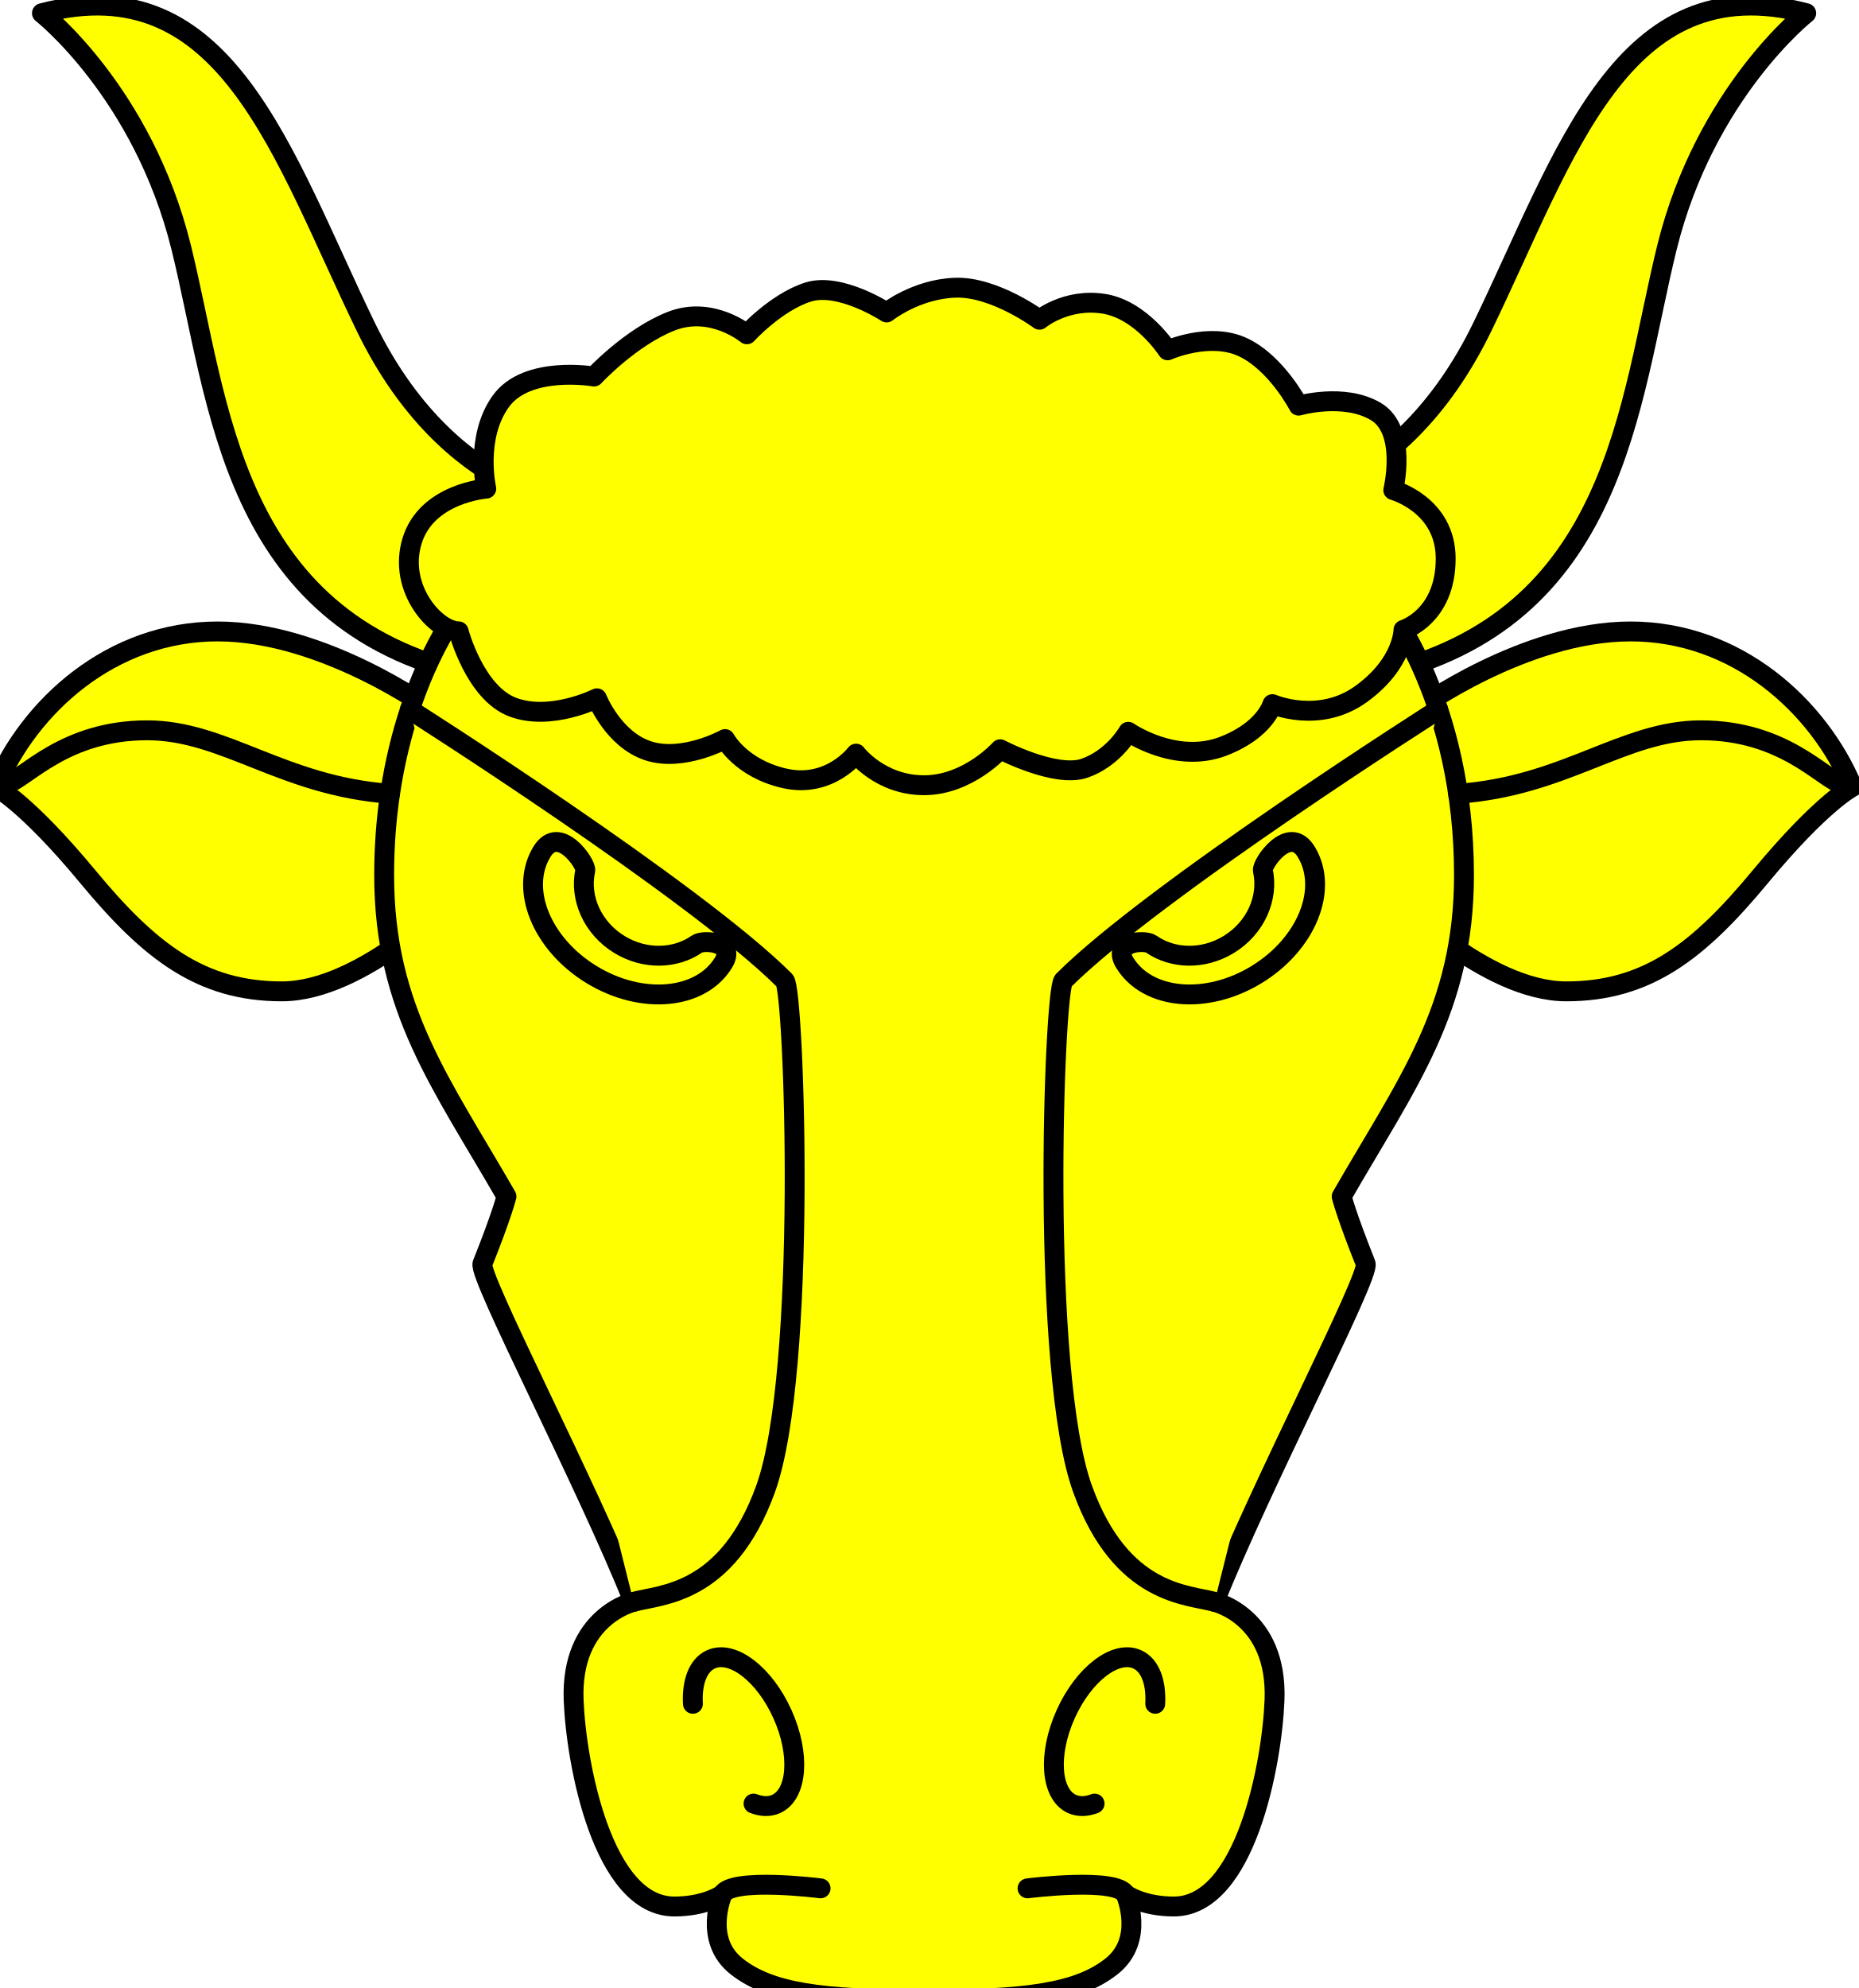
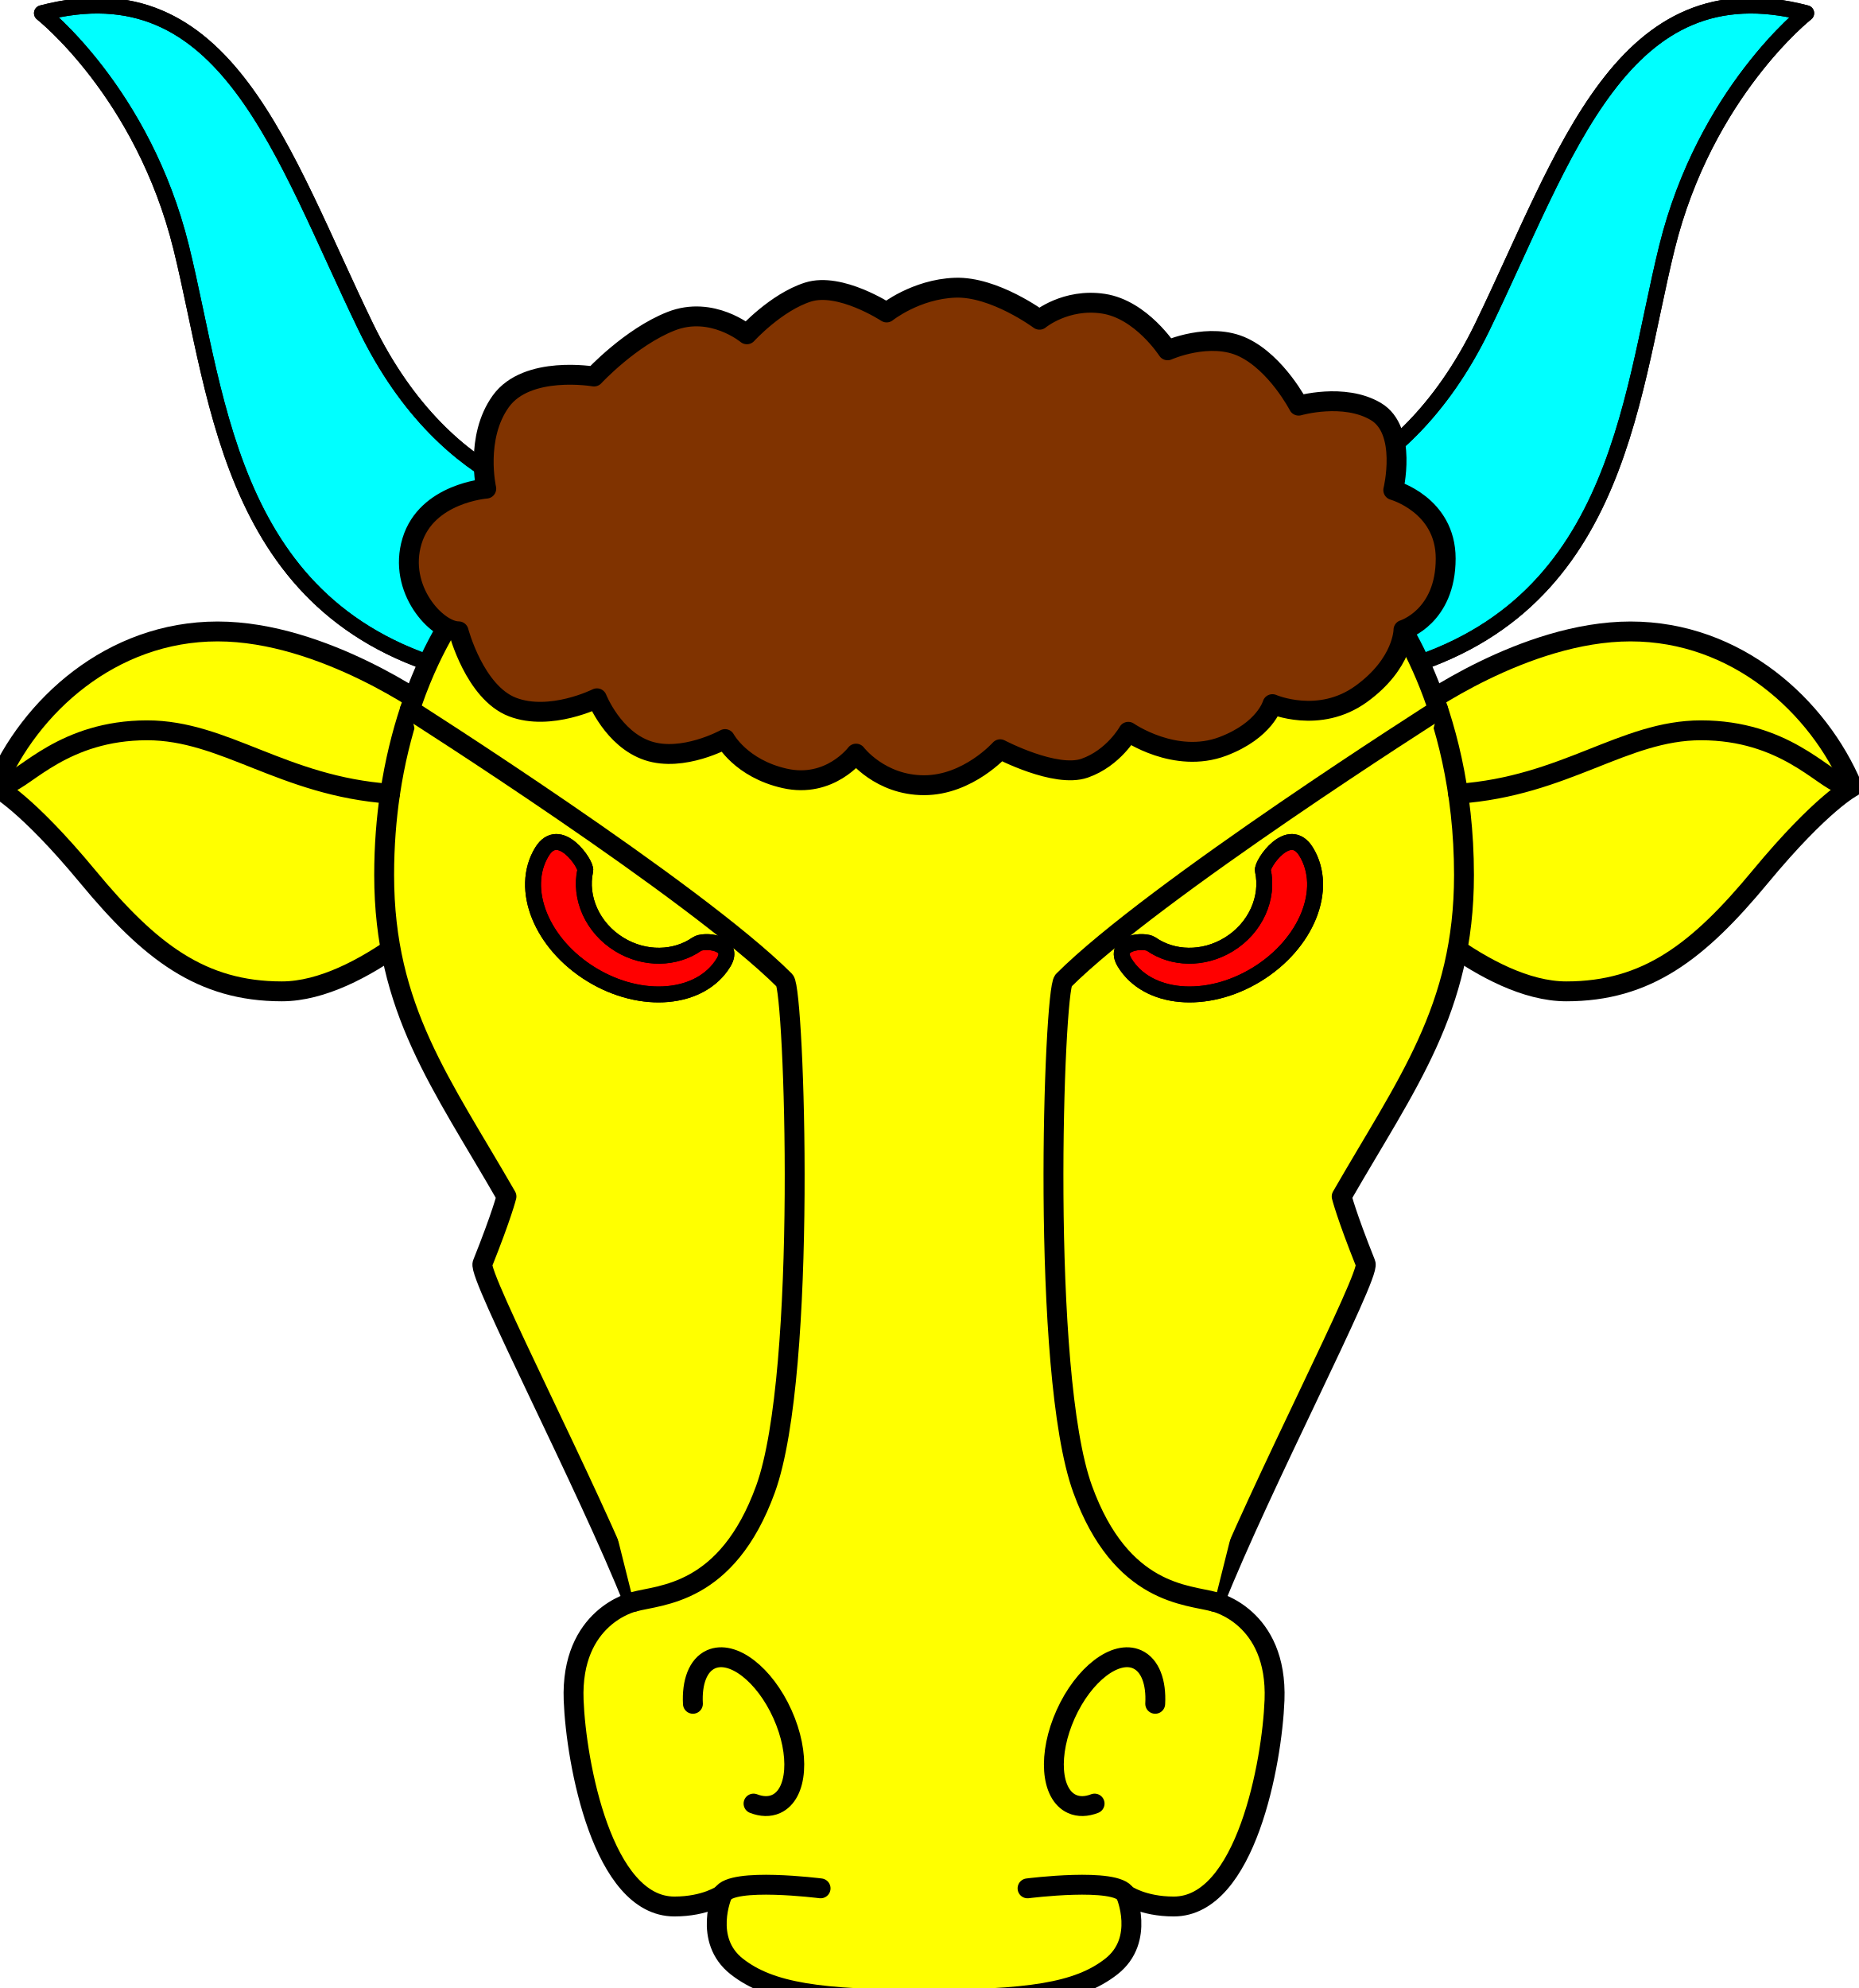
- <svg xmlns="http://www.w3.org/2000/svg" version="1.1" x="0" y="0" width="187" height="200" viewBox="0, 0, 187, 200">
-   <g id="Fond_écu">
-     <g id="g2920">
-       <g id="path2870">
-         <path d="M60.621,64.074 L58.519,50.9 C58.519,50.9 45.207,50.207 36.799,32.873 C28.391,15.54 22.786,-3.528 4.219,1.326 C4.219,1.326 14.378,9.299 18.232,24.9 C22.085,40.5 23.136,62.34 47.308,67.887 C71.481,73.434 60.621,64.074 60.621,64.074 z M149.149,32.873 C140.74,50.207 127.428,50.9 127.428,50.9 L125.327,64.074 C125.327,64.074 114.467,73.434 138.639,67.887 C162.812,62.34 163.862,40.5 167.716,24.9 C171.57,9.299 181.729,1.326 181.729,1.326 C163.161,-3.528 157.556,15.54 149.149,32.873 z" fill="#FFFF00" />
-         <path d="M60.621,64.074 L58.519,50.9 C58.519,50.9 45.207,50.207 36.799,32.873 C28.391,15.54 22.786,-3.528 4.219,1.326 C4.219,1.326 14.378,9.299 18.232,24.9 C22.085,40.5 23.136,62.34 47.308,67.887 C71.481,73.434 60.621,64.074 60.621,64.074 z M149.149,32.873 C140.74,50.207 127.428,50.9 127.428,50.9 L125.327,64.074 C125.327,64.074 114.467,73.434 138.639,67.887 C162.812,62.34 163.862,40.5 167.716,24.9 C171.57,9.299 181.729,1.326 181.729,1.326 C163.161,-3.528 157.556,15.54 149.149,32.873 z" fill-opacity="0" stroke="#000000" stroke-width="2" stroke-linecap="round" stroke-linejoin="round" />
+ <svg xmlns="http://www.w3.org/2000/svg" version="1.1" x="0" y="0" width="187" height="200" viewBox="0, 0, 187, 200" id="svg70">
+   <defs id="defs74" />
+   <g id="Fond_écu" style="stroke:#000000">
+     <g id="g2920" style="stroke:#000000">
+       <g id="horned">
+         <g id="path2870" style="stroke:#000000">
+           <path d="M60.621,64.074 L58.519,50.9 C58.519,50.9 45.207,50.207 36.799,32.873 C28.391,15.54 22.786,-3.528 4.219,1.326 C4.219,1.326 14.378,9.299 18.232,24.9 C22.085,40.5 23.136,62.34 47.308,67.887 C71.481,73.434 60.621,64.074 60.621,64.074 z M149.149,32.873 C140.74,50.207 127.428,50.9 127.428,50.9 L125.327,64.074 C125.327,64.074 114.467,73.434 138.639,67.887 C162.812,62.34 163.862,40.5 167.716,24.9 C171.57,9.299 181.729,1.326 181.729,1.326 C163.161,-3.528 157.556,15.54 149.149,32.873 z" fill="#FFFF00" id="path3" style="fill:#00ffff;stroke-linejoin:round;stroke-width:1.6;stroke:#000000" />
+           <path d="M60.621,64.074 L58.519,50.9 C58.519,50.9 45.207,50.207 36.799,32.873 C28.391,15.54 22.786,-3.528 4.219,1.326 C4.219,1.326 14.378,9.299 18.232,24.9 C22.085,40.5 23.136,62.34 47.308,67.887 C71.481,73.434 60.621,64.074 60.621,64.074 z M149.149,32.873 C140.74,50.207 127.428,50.9 127.428,50.9 L125.327,64.074 C125.327,64.074 114.467,73.434 138.639,67.887 C162.812,62.34 163.862,40.5 167.716,24.9 C171.57,9.299 181.729,1.326 181.729,1.326 C163.161,-3.528 157.556,15.54 149.149,32.873 z" fill-opacity="0" stroke="#000000" stroke-width="2" stroke-linecap="round" stroke-linejoin="round" id="path5" style="fill:#00ffff;stroke-linejoin:round;stroke-width:1.6;stroke:#000000" />
+         </g>
      </g>
-       <g id="path2872">
-         <path d="M21.896,63.526 C11.198,63.526 2.969,71.05 -0.44,79.161 C-0.44,79.161 2.616,80.69 8.847,88.213 C15.077,95.737 20.25,99.734 28.362,99.734 C36.473,99.734 45.76,90.212 45.76,90.212 L43.409,71.403 C43.409,71.403 32.594,63.526 21.896,63.526 z M164.051,63.526 C153.353,63.526 142.538,71.402 142.538,71.402 L140.187,90.212 C140.187,90.212 149.474,99.734 157.586,99.734 C165.697,99.734 170.87,95.737 177.1,88.213 C183.331,80.689 186.387,79.161 186.387,79.161 C182.978,71.05 174.749,63.526 164.051,63.526 z" fill="#FFFF00" />
-         <path d="M21.896,63.526 C11.198,63.526 2.969,71.05 -0.44,79.161 C-0.44,79.161 2.616,80.69 8.847,88.213 C15.077,95.737 20.25,99.734 28.362,99.734 C36.473,99.734 45.76,90.212 45.76,90.212 L43.409,71.403 C43.409,71.403 32.594,63.526 21.896,63.526 z M164.051,63.526 C153.353,63.526 142.538,71.402 142.538,71.402 L140.187,90.212 C140.187,90.212 149.474,99.734 157.586,99.734 C165.697,99.734 170.87,95.737 177.1,88.213 C183.331,80.689 186.387,79.161 186.387,79.161 C182.978,71.05 174.749,63.526 164.051,63.526 z" fill-opacity="0" stroke="#000000" stroke-width="2" stroke-linecap="round" stroke-linejoin="round" />
+       <g id="path2872" style="stroke:#000000">
+         <path d="M21.896,63.526 C11.198,63.526 2.969,71.05 -0.44,79.161 C-0.44,79.161 2.616,80.69 8.847,88.213 C15.077,95.737 20.25,99.734 28.362,99.734 C36.473,99.734 45.76,90.212 45.76,90.212 L43.409,71.403 C43.409,71.403 32.594,63.526 21.896,63.526 z M164.051,63.526 C153.353,63.526 142.538,71.402 142.538,71.402 L140.187,90.212 C140.187,90.212 149.474,99.734 157.586,99.734 C165.697,99.734 170.87,95.737 177.1,88.213 C183.331,80.689 186.387,79.161 186.387,79.161 C182.978,71.05 174.749,63.526 164.051,63.526 z" fill="#FFFF00" id="path8" style="stroke:#000000" />
+         <path d="M21.896,63.526 C11.198,63.526 2.969,71.05 -0.44,79.161 C-0.44,79.161 2.616,80.69 8.847,88.213 C15.077,95.737 20.25,99.734 28.362,99.734 C36.473,99.734 45.76,90.212 45.76,90.212 L43.409,71.403 C43.409,71.403 32.594,63.526 21.896,63.526 z M164.051,63.526 C153.353,63.526 142.538,71.402 142.538,71.402 L140.187,90.212 C140.187,90.212 149.474,99.734 157.586,99.734 C165.697,99.734 170.87,95.737 177.1,88.213 C183.331,80.689 186.387,79.161 186.387,79.161 C182.978,71.05 174.749,63.526 164.051,63.526 z" fill-opacity="0" stroke="#000000" stroke-width="2" stroke-linecap="round" stroke-linejoin="round" id="path10" style="stroke:#000000" />
      </g>
-       <g id="path2874">
-         <path d="M137.402,127.125 C135.437,122.211 134.989,120.368 134.989,120.368 C141.505,109.025 147.297,101.544 147.297,88.03 C147.297,70.654 139.575,61.001 139.575,61.001 L92.974,57.338 L46.373,61.001 C46.373,61.001 43.698,64.345 41.497,70.638 C41.41,70.887 41.324,71.14 41.238,71.398 C40.437,73.82 39.719,76.645 39.243,79.855 C38.873,82.351 38.651,85.079 38.651,88.03 C38.651,101.544 44.442,109.025 50.958,120.368 C50.958,120.368 50.511,122.211 48.545,127.125 C48.062,128.332 59.163,149.569 63.749,161.152 C63.749,161.152 57.39,162.593 57.716,171.047 C57.957,177.321 60.612,191.801 67.851,191.801 C70.989,191.801 72.678,190.594 72.678,190.594 C72.678,190.594 70.705,195.147 74.126,197.834 C77.504,200.489 82.622,201.17 92.974,201.17 C103.326,201.17 108.444,200.489 111.822,197.834 C115.244,195.147 113.27,190.594 113.27,190.594 C113.27,190.594 114.96,191.801 118.097,191.801 C125.337,191.801 127.992,177.322 128.233,171.047 C128.558,162.593 122.2,161.152 122.2,161.152 C126.784,149.569 137.885,128.332 137.402,127.125 z" fill="#FFFF00" />
-         <path d="M137.402,127.125 C135.437,122.211 134.989,120.368 134.989,120.368 C141.505,109.025 147.297,101.544 147.297,88.03 C147.297,70.654 139.575,61.001 139.575,61.001 L92.974,57.338 L46.373,61.001 C46.373,61.001 43.698,64.345 41.497,70.638 C41.41,70.887 41.324,71.14 41.238,71.398 C40.437,73.82 39.719,76.645 39.243,79.855 C38.873,82.351 38.651,85.079 38.651,88.03 C38.651,101.544 44.442,109.025 50.958,120.368 C50.958,120.368 50.511,122.211 48.545,127.125 C48.062,128.332 59.163,149.569 63.749,161.152 C63.749,161.152 57.39,162.593 57.716,171.047 C57.957,177.321 60.612,191.801 67.851,191.801 C70.989,191.801 72.678,190.594 72.678,190.594 C72.678,190.594 70.705,195.147 74.126,197.834 C77.504,200.489 82.622,201.17 92.974,201.17 C103.326,201.17 108.444,200.489 111.822,197.834 C115.244,195.147 113.27,190.594 113.27,190.594 C113.27,190.594 114.96,191.801 118.097,191.801 C125.337,191.801 127.992,177.322 128.233,171.047 C128.558,162.593 122.2,161.152 122.2,161.152 C126.784,149.569 137.885,128.332 137.402,127.125 z" fill-opacity="0" stroke="#000000" stroke-width="2" stroke-linecap="round" stroke-linejoin="round" />
+       <g id="path2874" style="stroke:#000000">
+         <path d="M137.402,127.125 C135.437,122.211 134.989,120.368 134.989,120.368 C141.505,109.025 147.297,101.544 147.297,88.03 C147.297,70.654 139.575,61.001 139.575,61.001 L92.974,57.338 L46.373,61.001 C46.373,61.001 43.698,64.345 41.497,70.638 C41.41,70.887 41.324,71.14 41.238,71.398 C40.437,73.82 39.719,76.645 39.243,79.855 C38.873,82.351 38.651,85.079 38.651,88.03 C38.651,101.544 44.442,109.025 50.958,120.368 C50.958,120.368 50.511,122.211 48.545,127.125 C48.062,128.332 59.163,149.569 63.749,161.152 C63.749,161.152 57.39,162.593 57.716,171.047 C57.957,177.321 60.612,191.801 67.851,191.801 C70.989,191.801 72.678,190.594 72.678,190.594 C72.678,190.594 70.705,195.147 74.126,197.834 C77.504,200.489 82.622,201.17 92.974,201.17 C103.326,201.17 108.444,200.489 111.822,197.834 C115.244,195.147 113.27,190.594 113.27,190.594 C113.27,190.594 114.96,191.801 118.097,191.801 C125.337,191.801 127.992,177.322 128.233,171.047 C128.558,162.593 122.2,161.152 122.2,161.152 C126.784,149.569 137.885,128.332 137.402,127.125 z" fill="#FFFF00" id="path13" style="stroke:#000000" />
+         <path d="M137.402,127.125 C135.437,122.211 134.989,120.368 134.989,120.368 C141.505,109.025 147.297,101.544 147.297,88.03 C147.297,70.654 139.575,61.001 139.575,61.001 L92.974,57.338 L46.373,61.001 C46.373,61.001 43.698,64.345 41.497,70.638 C41.41,70.887 41.324,71.14 41.238,71.398 C40.437,73.82 39.719,76.645 39.243,79.855 C38.873,82.351 38.651,85.079 38.651,88.03 C38.651,101.544 44.442,109.025 50.958,120.368 C50.958,120.368 50.511,122.211 48.545,127.125 C48.062,128.332 59.163,149.569 63.749,161.152 C63.749,161.152 57.39,162.593 57.716,171.047 C57.957,177.321 60.612,191.801 67.851,191.801 C70.989,191.801 72.678,190.594 72.678,190.594 C72.678,190.594 70.705,195.147 74.126,197.834 C77.504,200.489 82.622,201.17 92.974,201.17 C103.326,201.17 108.444,200.489 111.822,197.834 C115.244,195.147 113.27,190.594 113.27,190.594 C113.27,190.594 114.96,191.801 118.097,191.801 C125.337,191.801 127.992,177.322 128.233,171.047 C128.558,162.593 122.2,161.152 122.2,161.152 C126.784,149.569 137.885,128.332 137.402,127.125 z" fill-opacity="0" stroke="#000000" stroke-width="2" stroke-linecap="round" stroke-linejoin="round" id="path15" style="stroke:#000000" />
      </g>
-       <g id="path2876">
-         <path d="M41.238,71.398 C41.238,71.398 69.901,89.598 78.952,98.648 C79.917,99.613 81.29,138.044 77.021,149.809 C73.138,160.513 66.424,160.407 63.748,161.152" fill="#FFFF00" />
-         <path d="M41.238,71.398 C41.238,71.398 69.901,89.598 78.952,98.648 C79.917,99.613 81.29,138.044 77.021,149.809 C73.138,160.513 66.424,160.407 63.748,161.152" fill-opacity="0" stroke="#000000" stroke-width="2" stroke-linecap="round" stroke-linejoin="round" />
+       <g id="path2876" style="stroke:#000000">
+         <path d="M41.238,71.398 C41.238,71.398 69.901,89.598 78.952,98.648 C79.917,99.613 81.29,138.044 77.021,149.809 C73.138,160.513 66.424,160.407 63.748,161.152" fill="#FFFF00" id="path18" style="stroke:#000000" />
+         <path d="M41.238,71.398 C41.238,71.398 69.901,89.598 78.952,98.648 C79.917,99.613 81.29,138.044 77.021,149.809 C73.138,160.513 66.424,160.407 63.748,161.152" fill-opacity="0" stroke="#000000" stroke-width="2" stroke-linecap="round" stroke-linejoin="round" id="path20" style="stroke:#000000" />
      </g>
-       <g id="path2878">
-         <path d="M144.709,71.398 C144.709,71.398 116.046,89.598 106.995,98.648 C106.03,99.613 104.657,138.044 108.926,149.809 C112.809,160.513 119.523,160.407 122.199,161.152" fill="#FFFF00" />
-         <path d="M144.709,71.398 C144.709,71.398 116.046,89.598 106.995,98.648 C106.03,99.613 104.657,138.044 108.926,149.809 C112.809,160.513 119.523,160.407 122.199,161.152" fill-opacity="0" stroke="#000000" stroke-width="2" stroke-linecap="round" stroke-linejoin="round" />
+       <g id="path2878" style="stroke:#000000">
+         <path d="M144.709,71.398 C144.709,71.398 116.046,89.598 106.995,98.648 C106.03,99.613 104.657,138.044 108.926,149.809 C112.809,160.513 119.523,160.407 122.199,161.152" fill="#FFFF00" id="path23" style="stroke:#000000" />
+         <path d="M144.709,71.398 C144.709,71.398 116.046,89.598 106.995,98.648 C106.03,99.613 104.657,138.044 108.926,149.809 C112.809,160.513 119.523,160.407 122.199,161.152" fill-opacity="0" stroke="#000000" stroke-width="2" stroke-linecap="round" stroke-linejoin="round" id="path25" style="stroke:#000000" />
      </g>
-       <g id="path2880">
-         <path d="M69.717,171.409 C69.599,169.248 70.22,167.526 71.532,166.936 C73.695,165.962 76.915,168.429 78.724,172.448 C80.534,176.467 80.248,180.513 78.085,181.487 C77.407,181.792 76.626,181.76 75.816,181.447" fill="#FFFF00" />
-         <path d="M69.717,171.409 C69.599,169.248 70.22,167.526 71.532,166.936 C73.695,165.962 76.915,168.429 78.724,172.448 C80.534,176.467 80.248,180.513 78.085,181.487 C77.407,181.792 76.626,181.76 75.816,181.447" fill-opacity="0" stroke="#000000" stroke-width="2" stroke-linecap="round" stroke-linejoin="round" />
+       <g id="path2880" style="stroke:#000000">
+         <path d="M69.717,171.409 C69.599,169.248 70.22,167.526 71.532,166.936 C73.695,165.962 76.915,168.429 78.724,172.448 C80.534,176.467 80.248,180.513 78.085,181.487 C77.407,181.792 76.626,181.76 75.816,181.447" fill="#FFFF00" id="path28" style="stroke:#000000" />
+         <path d="M69.717,171.409 C69.599,169.248 70.22,167.526 71.532,166.936 C73.695,165.962 76.915,168.429 78.724,172.448 C80.534,176.467 80.248,180.513 78.085,181.487 C77.407,181.792 76.626,181.76 75.816,181.447" fill-opacity="0" stroke="#000000" stroke-width="2" stroke-linecap="round" stroke-linejoin="round" id="path30" style="stroke:#000000" />
      </g>
-       <g id="path2882">
-         <path d="M116.23,171.409 C116.349,169.248 115.727,167.526 114.415,166.936 C112.253,165.962 109.032,168.429 107.223,172.448 C105.413,176.467 105.699,180.513 107.862,181.487 C108.54,181.792 109.322,181.76 110.131,181.447" fill="#FFFF00" />
-         <path d="M116.23,171.409 C116.349,169.248 115.727,167.526 114.415,166.936 C112.253,165.962 109.032,168.429 107.223,172.448 C105.413,176.467 105.699,180.513 107.862,181.487 C108.54,181.792 109.322,181.76 110.131,181.447" fill-opacity="0" stroke="#000000" stroke-width="2" stroke-linecap="round" stroke-linejoin="round" />
+       <g id="path2882" style="stroke:#000000">
+         <path d="M116.23,171.409 C116.349,169.248 115.727,167.526 114.415,166.936 C112.253,165.962 109.032,168.429 107.223,172.448 C105.413,176.467 105.699,180.513 107.862,181.487 C108.54,181.792 109.322,181.76 110.131,181.447" fill="#FFFF00" id="path33" style="stroke:#000000" />
+         <path d="M116.23,171.409 C116.349,169.248 115.727,167.526 114.415,166.936 C112.253,165.962 109.032,168.429 107.223,172.448 C105.413,176.467 105.699,180.513 107.862,181.487 C108.54,181.792 109.322,181.76 110.131,181.447" fill-opacity="0" stroke="#000000" stroke-width="2" stroke-linecap="round" stroke-linejoin="round" id="path35" style="stroke:#000000" />
      </g>
-       <g id="path2884">
-         <path d="M46.143,63.514 C46.143,63.514 47.754,69.666 51.562,71.13 C55.371,72.595 60.058,70.251 60.058,70.251 C60.058,70.251 61.669,74.353 65.184,75.525 C68.7,76.697 72.948,74.353 72.948,74.353 C72.948,74.353 74.524,77.308 78.953,78.308 C83.494,79.333 86.131,75.818 86.131,75.818 C86.131,75.818 88.537,78.996 92.973,78.996 C97.41,78.996 100.632,75.378 100.632,75.378 C100.632,75.378 106.198,78.307 109.128,77.282 C112.057,76.257 113.522,73.621 113.522,73.621 C113.522,73.621 118.234,76.91 123.043,75.086 C127.291,73.474 128.023,70.838 128.023,70.838 C128.023,70.838 132.711,72.888 136.959,69.812 C141.207,66.736 141.207,63.367 141.207,63.367 C141.207,63.367 145.455,62.065 145.455,56.19 C145.455,50.77 140.181,49.305 140.181,49.305 C140.181,49.305 141.646,43.3 138.423,41.395 C135.201,39.491 130.66,40.81 130.66,40.81 C130.66,40.81 128.464,36.562 125.094,34.95 C121.725,33.339 117.477,35.243 117.477,35.243 C117.477,35.243 114.84,31.142 111.032,30.556 C107.224,29.97 104.587,32.167 104.587,32.167 C104.587,32.167 100.046,28.798 96.091,28.945 C92.136,29.091 89.207,31.435 89.207,31.435 C89.207,31.435 84.52,28.359 81.297,29.384 C78.075,30.409 75.145,33.632 75.145,33.632 C75.145,33.632 71.63,30.703 67.528,32.314 C63.427,33.925 59.765,37.88 59.765,37.88 C59.765,37.88 53.027,36.708 50.39,40.37 C47.753,44.032 48.925,49.159 48.925,49.159 C48.925,49.159 42.92,49.598 41.455,54.432 C39.99,59.266 43.945,63.514 46.143,63.514 z" fill="#FFFF00" />
-         <path d="M46.143,63.514 C46.143,63.514 47.754,69.666 51.562,71.13 C55.371,72.595 60.058,70.251 60.058,70.251 C60.058,70.251 61.669,74.353 65.184,75.525 C68.7,76.697 72.948,74.353 72.948,74.353 C72.948,74.353 74.524,77.308 78.953,78.308 C83.494,79.333 86.131,75.818 86.131,75.818 C86.131,75.818 88.537,78.996 92.973,78.996 C97.41,78.996 100.632,75.378 100.632,75.378 C100.632,75.378 106.198,78.307 109.128,77.282 C112.057,76.257 113.522,73.621 113.522,73.621 C113.522,73.621 118.234,76.91 123.043,75.086 C127.291,73.474 128.023,70.838 128.023,70.838 C128.023,70.838 132.711,72.888 136.959,69.812 C141.207,66.736 141.207,63.367 141.207,63.367 C141.207,63.367 145.455,62.065 145.455,56.19 C145.455,50.77 140.181,49.305 140.181,49.305 C140.181,49.305 141.646,43.3 138.423,41.395 C135.201,39.491 130.66,40.81 130.66,40.81 C130.66,40.81 128.464,36.562 125.094,34.95 C121.725,33.339 117.477,35.243 117.477,35.243 C117.477,35.243 114.84,31.142 111.032,30.556 C107.224,29.97 104.587,32.167 104.587,32.167 C104.587,32.167 100.046,28.798 96.091,28.945 C92.136,29.091 89.207,31.435 89.207,31.435 C89.207,31.435 84.52,28.359 81.297,29.384 C78.075,30.409 75.145,33.632 75.145,33.632 C75.145,33.632 71.63,30.703 67.528,32.314 C63.427,33.925 59.765,37.88 59.765,37.88 C59.765,37.88 53.027,36.708 50.39,40.37 C47.753,44.032 48.925,49.159 48.925,49.159 C48.925,49.159 42.92,49.598 41.455,54.432 C39.99,59.266 43.945,63.514 46.143,63.514 z" fill-opacity="0" stroke="#000000" stroke-width="2" stroke-linecap="round" stroke-linejoin="round" />
+       <g id="maned" style="stroke:#000000">
+         <path d="M46.143,63.514 C46.143,63.514 47.754,69.666 51.562,71.13 C55.371,72.595 60.058,70.251 60.058,70.251 C60.058,70.251 61.669,74.353 65.184,75.525 C68.7,76.697 72.948,74.353 72.948,74.353 C72.948,74.353 74.524,77.308 78.953,78.308 C83.494,79.333 86.131,75.818 86.131,75.818 C86.131,75.818 88.537,78.996 92.973,78.996 C97.41,78.996 100.632,75.378 100.632,75.378 C100.632,75.378 106.198,78.307 109.128,77.282 C112.057,76.257 113.522,73.621 113.522,73.621 C113.522,73.621 118.234,76.91 123.043,75.086 C127.291,73.474 128.023,70.838 128.023,70.838 C128.023,70.838 132.711,72.888 136.959,69.812 C141.207,66.736 141.207,63.367 141.207,63.367 C141.207,63.367 145.455,62.065 145.455,56.19 C145.455,50.77 140.181,49.305 140.181,49.305 C140.181,49.305 141.646,43.3 138.423,41.395 C135.201,39.491 130.66,40.81 130.66,40.81 C130.66,40.81 128.464,36.562 125.094,34.95 C121.725,33.339 117.477,35.243 117.477,35.243 C117.477,35.243 114.84,31.142 111.032,30.556 C107.224,29.97 104.587,32.167 104.587,32.167 C104.587,32.167 100.046,28.798 96.091,28.945 C92.136,29.091 89.207,31.435 89.207,31.435 C89.207,31.435 84.52,28.359 81.297,29.384 C78.075,30.409 75.145,33.632 75.145,33.632 C75.145,33.632 71.63,30.703 67.528,32.314 C63.427,33.925 59.765,37.88 59.765,37.88 C59.765,37.88 53.027,36.708 50.39,40.37 C47.753,44.032 48.925,49.159 48.925,49.159 C48.925,49.159 42.92,49.598 41.455,54.432 C39.99,59.266 43.945,63.514 46.143,63.514 z" fill="#FFFF00" id="path38" style="fill:#803300;stroke-linejoin:round;stroke-width:1.6;stroke:#000000" />
+         <path d="M46.143,63.514 C46.143,63.514 47.754,69.666 51.562,71.13 C55.371,72.595 60.058,70.251 60.058,70.251 C60.058,70.251 61.669,74.353 65.184,75.525 C68.7,76.697 72.948,74.353 72.948,74.353 C72.948,74.353 74.524,77.308 78.953,78.308 C83.494,79.333 86.131,75.818 86.131,75.818 C86.131,75.818 88.537,78.996 92.973,78.996 C97.41,78.996 100.632,75.378 100.632,75.378 C100.632,75.378 106.198,78.307 109.128,77.282 C112.057,76.257 113.522,73.621 113.522,73.621 C113.522,73.621 118.234,76.91 123.043,75.086 C127.291,73.474 128.023,70.838 128.023,70.838 C128.023,70.838 132.711,72.888 136.959,69.812 C141.207,66.736 141.207,63.367 141.207,63.367 C141.207,63.367 145.455,62.065 145.455,56.19 C145.455,50.77 140.181,49.305 140.181,49.305 C140.181,49.305 141.646,43.3 138.423,41.395 C135.201,39.491 130.66,40.81 130.66,40.81 C130.66,40.81 128.464,36.562 125.094,34.95 C121.725,33.339 117.477,35.243 117.477,35.243 C117.477,35.243 114.84,31.142 111.032,30.556 C107.224,29.97 104.587,32.167 104.587,32.167 C104.587,32.167 100.046,28.798 96.091,28.945 C92.136,29.091 89.207,31.435 89.207,31.435 C89.207,31.435 84.52,28.359 81.297,29.384 C78.075,30.409 75.145,33.632 75.145,33.632 C75.145,33.632 71.63,30.703 67.528,32.314 C63.427,33.925 59.765,37.88 59.765,37.88 C59.765,37.88 53.027,36.708 50.39,40.37 C47.753,44.032 48.925,49.159 48.925,49.159 C48.925,49.159 42.92,49.598 41.455,54.432 C39.99,59.266 43.945,63.514 46.143,63.514 z" fill-opacity="0" stroke="#000000" stroke-width="2" stroke-linecap="round" stroke-linejoin="round" id="path40" style="stroke:#000000" />
      </g>
-       <g id="path2886">
-         <path d="M82.563,189.975 C82.563,189.975 73.595,188.832 72.677,190.594" fill="#FFFF00" />
-         <path d="M82.563,189.975 C82.563,189.975 73.595,188.832 72.677,190.594" fill-opacity="0" stroke="#000000" stroke-width="2" stroke-linecap="round" stroke-linejoin="round" />
+       <g id="path2886" style="stroke:#000000">
+         <path d="M82.563,189.975 C82.563,189.975 73.595,188.832 72.677,190.594" fill="#FFFF00" id="path43" style="stroke:#000000" />
+         <path d="M82.563,189.975 C82.563,189.975 73.595,188.832 72.677,190.594" fill-opacity="0" stroke="#000000" stroke-width="2" stroke-linecap="round" stroke-linejoin="round" id="path45" style="stroke:#000000" />
      </g>
-       <g id="path2888">
-         <path d="M103.384,189.975 C103.384,189.975 112.352,188.832 113.27,190.594" fill="#FFFF00" />
-         <path d="M103.384,189.975 C103.384,189.975 112.352,188.832 113.27,190.594" fill-opacity="0" stroke="#000000" stroke-width="2" stroke-linecap="round" stroke-linejoin="round" />
+       <g id="path2888" style="stroke:#000000">
+         <path d="M103.384,189.975 C103.384,189.975 112.352,188.832 113.27,190.594" fill="#FFFF00" id="path48" style="stroke:#000000" />
+         <path d="M103.384,189.975 C103.384,189.975 112.352,188.832 113.27,190.594" fill-opacity="0" stroke="#000000" stroke-width="2" stroke-linecap="round" stroke-linejoin="round" id="path50" style="stroke:#000000" />
      </g>
-       <g id="path2890">
-         <path d="M0.679,78.844 C2.569,78.347 6.449,73.472 14.806,73.472 C22.588,73.472 28.442,79.082 39.243,79.855" fill="#FFFF00" />
-         <path d="M0.679,78.844 C2.569,78.347 6.449,73.472 14.806,73.472 C22.588,73.472 28.442,79.082 39.243,79.855" fill-opacity="0" stroke="#000000" stroke-width="2" stroke-linecap="round" stroke-linejoin="round" />
+       <g id="path2890" style="stroke:#000000">
+         <path d="M0.679,78.844 C2.569,78.347 6.449,73.472 14.806,73.472 C22.588,73.472 28.442,79.082 39.243,79.855" fill="#FFFF00" id="path53" style="stroke:#000000" />
+         <path d="M0.679,78.844 C2.569,78.347 6.449,73.472 14.806,73.472 C22.588,73.472 28.442,79.082 39.243,79.855" fill-opacity="0" stroke="#000000" stroke-width="2" stroke-linecap="round" stroke-linejoin="round" id="path55" style="stroke:#000000" />
      </g>
-       <g id="path2892">
-         <path d="M185.268,78.844 C183.378,78.347 179.498,73.472 171.141,73.472 C163.359,73.472 157.505,79.082 146.704,79.855" fill="#FFFF00" />
-         <path d="M185.268,78.844 C183.378,78.347 179.498,73.472 171.141,73.472 C163.359,73.472 157.505,79.082 146.704,79.855" fill-opacity="0" stroke="#000000" stroke-width="2" stroke-linecap="round" stroke-linejoin="round" />
+       <g id="path2892" style="stroke:#000000">
+         <path d="M185.268,78.844 C183.378,78.347 179.498,73.472 171.141,73.472 C163.359,73.472 157.505,79.082 146.704,79.855" fill="#FFFF00" id="path58" style="stroke:#000000" />
+         <path d="M185.268,78.844 C183.378,78.347 179.498,73.472 171.141,73.472 C163.359,73.472 157.505,79.082 146.704,79.855" fill-opacity="0" stroke="#000000" stroke-width="2" stroke-linecap="round" stroke-linejoin="round" id="path60" style="stroke:#000000" />
      </g>
-       <g id="path2898">
-         <path d="M70.119,94.978 C67.969,96.479 64.889,96.587 62.323,95.02 C59.594,93.355 58.284,90.306 58.885,87.573 C59.026,86.935 56.249,82.872 54.527,85.691 C52.241,89.436 54.477,94.968 59.521,98.047 C64.565,101.127 70.507,100.587 72.793,96.843 C74.072,94.749 70.79,94.509 70.119,94.978 z M131.42,85.691 C129.698,82.872 126.921,86.935 127.062,87.573 C127.663,90.306 126.353,93.355 123.624,95.02 C121.058,96.587 117.978,96.479 115.828,94.978 C115.157,94.509 111.875,94.749 113.154,96.843 C115.44,100.587 121.382,101.126 126.426,98.047 C131.47,94.968 133.706,89.436 131.42,85.691 z" fill="#FFFF00" />
-         <path d="M70.119,94.978 C67.969,96.479 64.889,96.587 62.323,95.02 C59.594,93.355 58.284,90.306 58.885,87.573 C59.026,86.935 56.249,82.872 54.527,85.691 C52.241,89.436 54.477,94.968 59.521,98.047 C64.565,101.127 70.507,100.587 72.793,96.843 C74.072,94.749 70.79,94.509 70.119,94.978 z M131.42,85.691 C129.698,82.872 126.921,86.935 127.062,87.573 C127.663,90.306 126.353,93.355 123.624,95.02 C121.058,96.587 117.978,96.479 115.828,94.978 C115.157,94.509 111.875,94.749 113.154,96.843 C115.44,100.587 121.382,101.126 126.426,98.047 C131.47,94.968 133.706,89.436 131.42,85.691 z" fill-opacity="0" stroke="#000000" stroke-width="2" stroke-linecap="round" stroke-linejoin="round" />
+       <g id="eyes" style="stroke:#000000">
+         <path d="M70.119,94.978 C67.969,96.479 64.889,96.587 62.323,95.02 C59.594,93.355 58.284,90.306 58.885,87.573 C59.026,86.935 56.249,82.872 54.527,85.691 C52.241,89.436 54.477,94.968 59.521,98.047 C64.565,101.127 70.507,100.587 72.793,96.843 C74.072,94.749 70.79,94.509 70.119,94.978 z M131.42,85.691 C129.698,82.872 126.921,86.935 127.062,87.573 C127.663,90.306 126.353,93.355 123.624,95.02 C121.058,96.587 117.978,96.479 115.828,94.978 C115.157,94.509 111.875,94.749 113.154,96.843 C115.44,100.587 121.382,101.126 126.426,98.047 C131.47,94.968 133.706,89.436 131.42,85.691 z" fill="#FFFF00" id="path63" style="fill:#ff0000;stroke-linejoin:round;stroke-width:1.6;stroke:#000000" />
+         <path d="M70.119,94.978 C67.969,96.479 64.889,96.587 62.323,95.02 C59.594,93.355 58.284,90.306 58.885,87.573 C59.026,86.935 56.249,82.872 54.527,85.691 C52.241,89.436 54.477,94.968 59.521,98.047 C64.565,101.127 70.507,100.587 72.793,96.843 C74.072,94.749 70.79,94.509 70.119,94.978 z M131.42,85.691 C129.698,82.872 126.921,86.935 127.062,87.573 C127.663,90.306 126.353,93.355 123.624,95.02 C121.058,96.587 117.978,96.479 115.828,94.978 C115.157,94.509 111.875,94.749 113.154,96.843 C115.44,100.587 121.382,101.126 126.426,98.047 C131.47,94.968 133.706,89.436 131.42,85.691 z" fill-opacity="0" stroke="#000000" stroke-width="2" stroke-linecap="round" stroke-linejoin="round" id="path65" style="fill:#ff0000;stroke-linejoin:round;stroke-width:1.6;stroke:#000000" />
      </g>
    </g>
  </g>
</svg>
